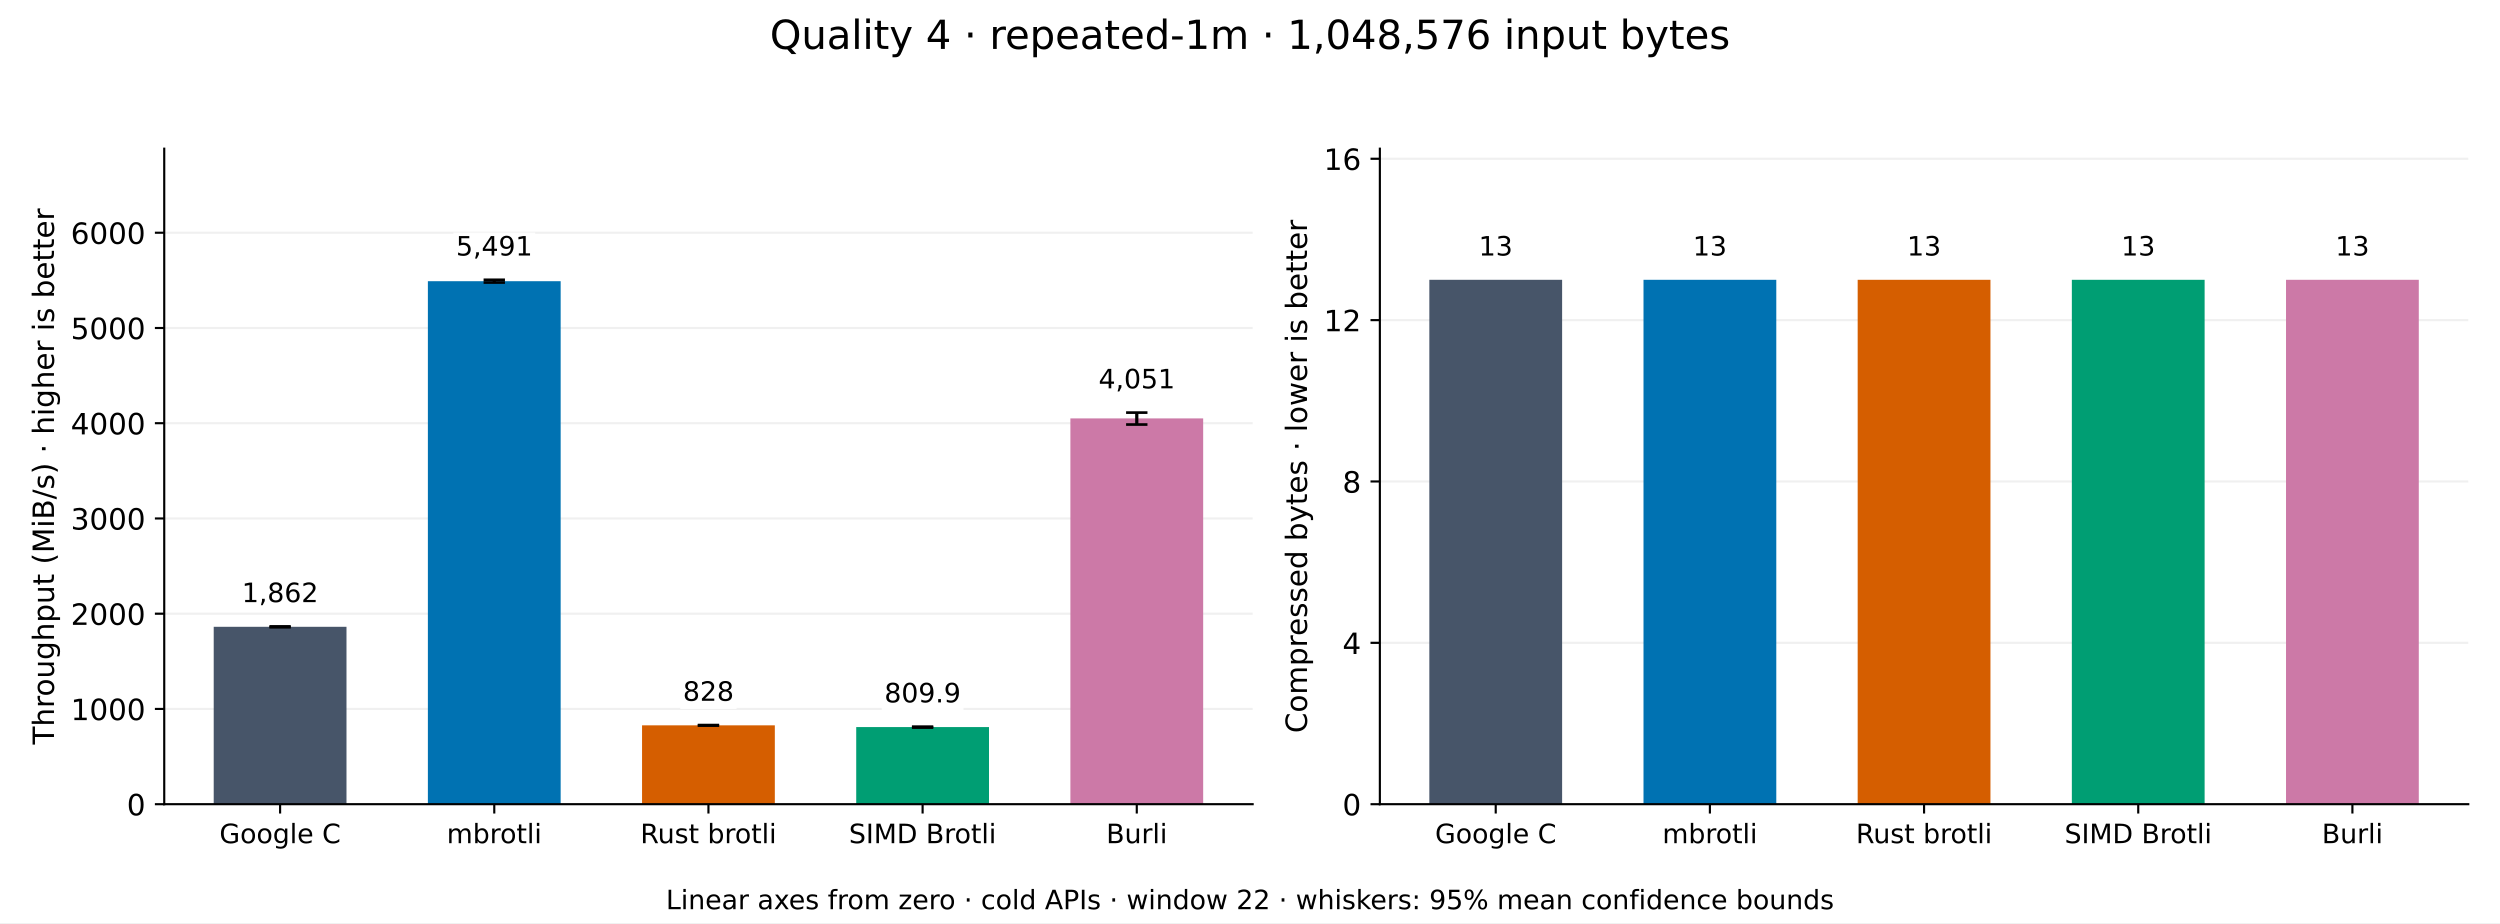
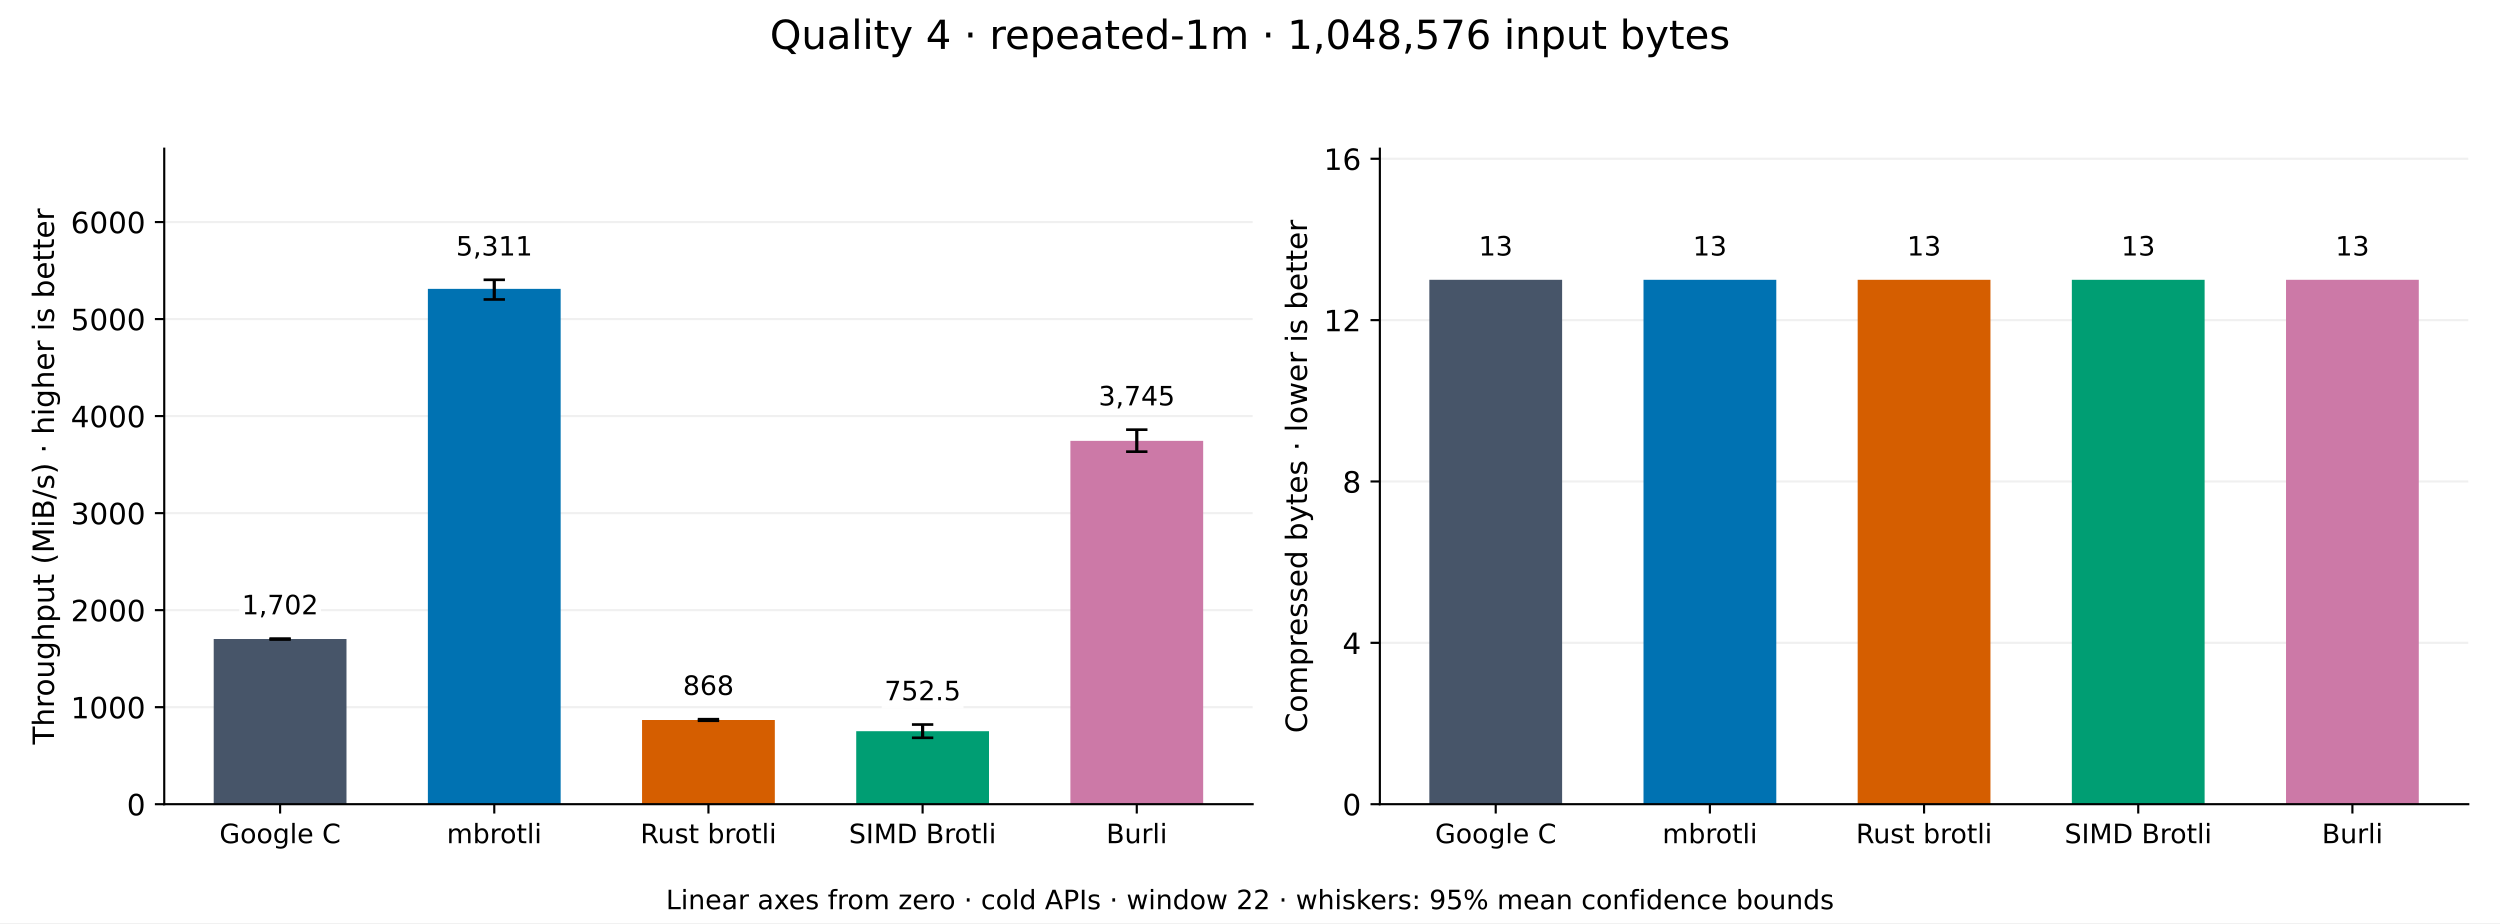
<svg xmlns="http://www.w3.org/2000/svg" xmlns:xlink="http://www.w3.org/1999/xlink" width="936pt" height="345.6pt" viewBox="0 0 936 345.6" version="1.1">
  <defs>
    <style type="text/css">*{stroke-linejoin: round; stroke-linecap: butt}</style>
  </defs>
  <g id="figure_1">
    <g id="patch_1">
      <path d="M 0 345.6 L 936 345.6 L 936 0 L 0 0 z " style="fill: #ffffff" />
    </g>
    <g id="axes_1">
      <g id="patch_2">
        <path d="M 61.49 301.088 L 468.99 301.088 L 468.99 55.666 L 61.49 55.666 z " style="fill: #ffffff" />
      </g>
      <g id="matplotlib.axis_1">
        <g id="xtick_1">
          <g id="line2d_1">
            <defs>
              <path id="m3d63aaa0ea" d="M 0 0 L 0 3.5 " style="stroke: #000000; stroke-width: 0.8" />
            </defs>
            <g>
              <use xlink:href="#m3d63aaa0ea" x="104.87" y="301.088" style="stroke: #000000; stroke-width: 0.8" />
            </g>
          </g>
          <g id="text_1">
            <text style="font-size: 10px; font-family: 'DejaVu Sans', 'Bitstream Vera Sans', 'Computer Modern Sans Serif', 'Lucida Grande', 'Verdana', 'Geneva', 'Lucid', 'Arial', 'Helvetica', 'Avant Garde', sans-serif; text-anchor: middle" x="104.87" y="315.686" transform="rotate(-0 104.8701 315.6864)">Google C</text>
          </g>
        </g>
        <g id="xtick_2">
          <g id="line2d_2">
            <g>
              <use xlink:href="#m3d63aaa0ea" x="185.055" y="301.088" style="stroke: #000000; stroke-width: 0.8" />
            </g>
          </g>
          <g id="text_2">
            <text style="font-size: 10px; font-family: 'DejaVu Sans', 'Bitstream Vera Sans', 'Computer Modern Sans Serif', 'Lucida Grande', 'Verdana', 'Geneva', 'Lucid', 'Arial', 'Helvetica', 'Avant Garde', sans-serif; text-anchor: middle" x="185.055" y="315.686" transform="rotate(-0 185.055 315.6864)">mbrotli</text>
          </g>
        </g>
        <g id="xtick_3">
          <g id="line2d_3">
            <g>
              <use xlink:href="#m3d63aaa0ea" x="265.24" y="301.088" style="stroke: #000000; stroke-width: 0.8" />
            </g>
          </g>
          <g id="text_3">
            <text style="font-size: 10px; font-family: 'DejaVu Sans', 'Bitstream Vera Sans', 'Computer Modern Sans Serif', 'Lucida Grande', 'Verdana', 'Geneva', 'Lucid', 'Arial', 'Helvetica', 'Avant Garde', sans-serif; text-anchor: middle" x="265.24" y="315.686" transform="rotate(-0 265.24 315.6864)">Rust brotli</text>
          </g>
        </g>
        <g id="xtick_4">
          <g id="line2d_4">
            <g>
              <use xlink:href="#m3d63aaa0ea" x="345.425" y="301.088" style="stroke: #000000; stroke-width: 0.8" />
            </g>
          </g>
          <g id="text_4">
            <text style="font-size: 10px; font-family: 'DejaVu Sans', 'Bitstream Vera Sans', 'Computer Modern Sans Serif', 'Lucida Grande', 'Verdana', 'Geneva', 'Lucid', 'Arial', 'Helvetica', 'Avant Garde', sans-serif; text-anchor: middle" x="345.425" y="315.686" transform="rotate(-0 345.425 315.6864)">SIMD Brotli</text>
          </g>
        </g>
        <g id="xtick_5">
          <g id="line2d_5">
            <g>
              <use xlink:href="#m3d63aaa0ea" x="425.61" y="301.088" style="stroke: #000000; stroke-width: 0.8" />
            </g>
          </g>
          <g id="text_5">
            <text style="font-size: 10px; font-family: 'DejaVu Sans', 'Bitstream Vera Sans', 'Computer Modern Sans Serif', 'Lucida Grande', 'Verdana', 'Geneva', 'Lucid', 'Arial', 'Helvetica', 'Avant Garde', sans-serif; text-anchor: middle" x="425.61" y="315.686" transform="rotate(-0 425.6099 315.6864)">Burli</text>
          </g>
        </g>
      </g>
      <g id="matplotlib.axis_2">
        <g id="ytick_1">
          <g id="line2d_6">
            <path d="M 61.49 301.088 L 468.99 301.088 " clip-path="url(#p4197ad3526)" style="fill: none; stroke: #b0b0b0; stroke-opacity: 0.18; stroke-width: 0.8; stroke-linecap: square" />
          </g>
          <g id="line2d_7">
            <defs>
              <path id="mb6c034703b" d="M 0 0 L -3.5 0 " style="stroke: #000000; stroke-width: 0.8" />
            </defs>
            <g>
              <use xlink:href="#mb6c034703b" x="61.49" y="301.088" style="stroke: #000000; stroke-width: 0.8" />
            </g>
          </g>
          <g id="text_6">
            <text style="font-size: 11px; font-family: 'DejaVu Sans', 'Bitstream Vera Sans', 'Computer Modern Sans Serif', 'Lucida Grande', 'Verdana', 'Geneva', 'Lucid', 'Arial', 'Helvetica', 'Avant Garde', sans-serif; text-anchor: end" x="54.49" y="305.267" transform="rotate(-0 54.49 305.2671)">0</text>
          </g>
        </g>
        <g id="ytick_2">
          <g id="line2d_8">
-             <path d="M 61.49 265.429 L 468.99 265.429 " clip-path="url(#p4197ad3526)" style="fill: none; stroke: #b0b0b0; stroke-opacity: 0.18; stroke-width: 0.8; stroke-linecap: square" />
+             <path d="M 61.49 264.762 L 468.99 264.762 " clip-path="url(#p4197ad3526)" style="fill: none; stroke: #b0b0b0; stroke-opacity: 0.18; stroke-width: 0.8; stroke-linecap: square" />
          </g>
          <g id="line2d_9">
            <g>
-               <use xlink:href="#mb6c034703b" x="61.49" y="265.429" style="stroke: #000000; stroke-width: 0.8" />
+               <use xlink:href="#mb6c034703b" x="61.49" y="264.762" style="stroke: #000000; stroke-width: 0.8" />
            </g>
          </g>
          <g id="text_7">
-             <text style="font-size: 11px; font-family: 'DejaVu Sans', 'Bitstream Vera Sans', 'Computer Modern Sans Serif', 'Lucida Grande', 'Verdana', 'Geneva', 'Lucid', 'Arial', 'Helvetica', 'Avant Garde', sans-serif; text-anchor: end" x="54.49" y="269.609" transform="rotate(-0 54.49 269.6085)">1000</text>
+             <text style="font-size: 11px; font-family: 'DejaVu Sans', 'Bitstream Vera Sans', 'Computer Modern Sans Serif', 'Lucida Grande', 'Verdana', 'Geneva', 'Lucid', 'Arial', 'Helvetica', 'Avant Garde', sans-serif; text-anchor: end" x="54.49" y="268.941" transform="rotate(-0 54.49 268.9412)">1000</text>
          </g>
        </g>
        <g id="ytick_3">
          <g id="line2d_10">
-             <path d="M 61.49 229.771 L 468.99 229.771 " clip-path="url(#p4197ad3526)" style="fill: none; stroke: #b0b0b0; stroke-opacity: 0.18; stroke-width: 0.8; stroke-linecap: square" />
+             <path d="M 61.49 228.436 L 468.99 228.436 " clip-path="url(#p4197ad3526)" style="fill: none; stroke: #b0b0b0; stroke-opacity: 0.18; stroke-width: 0.8; stroke-linecap: square" />
          </g>
          <g id="line2d_11">
            <g>
-               <use xlink:href="#mb6c034703b" x="61.49" y="229.771" style="stroke: #000000; stroke-width: 0.8" />
+               <use xlink:href="#mb6c034703b" x="61.49" y="228.436" style="stroke: #000000; stroke-width: 0.8" />
            </g>
          </g>
          <g id="text_8">
-             <text style="font-size: 11px; font-family: 'DejaVu Sans', 'Bitstream Vera Sans', 'Computer Modern Sans Serif', 'Lucida Grande', 'Verdana', 'Geneva', 'Lucid', 'Arial', 'Helvetica', 'Avant Garde', sans-serif; text-anchor: end" x="54.49" y="233.95" transform="rotate(-0 54.49 233.9499)">2000</text>
+             <text style="font-size: 11px; font-family: 'DejaVu Sans', 'Bitstream Vera Sans', 'Computer Modern Sans Serif', 'Lucida Grande', 'Verdana', 'Geneva', 'Lucid', 'Arial', 'Helvetica', 'Avant Garde', sans-serif; text-anchor: end" x="54.49" y="232.615" transform="rotate(-0 54.49 232.6152)">2000</text>
          </g>
        </g>
        <g id="ytick_4">
          <g id="line2d_12">
-             <path d="M 61.49 194.112 L 468.99 194.112 " clip-path="url(#p4197ad3526)" style="fill: none; stroke: #b0b0b0; stroke-opacity: 0.18; stroke-width: 0.8; stroke-linecap: square" />
+             <path d="M 61.49 192.11 L 468.99 192.11 " clip-path="url(#p4197ad3526)" style="fill: none; stroke: #b0b0b0; stroke-opacity: 0.18; stroke-width: 0.8; stroke-linecap: square" />
          </g>
          <g id="line2d_13">
            <g>
-               <use xlink:href="#mb6c034703b" x="61.49" y="194.112" style="stroke: #000000; stroke-width: 0.8" />
+               <use xlink:href="#mb6c034703b" x="61.49" y="192.11" style="stroke: #000000; stroke-width: 0.8" />
            </g>
          </g>
          <g id="text_9">
-             <text style="font-size: 11px; font-family: 'DejaVu Sans', 'Bitstream Vera Sans', 'Computer Modern Sans Serif', 'Lucida Grande', 'Verdana', 'Geneva', 'Lucid', 'Arial', 'Helvetica', 'Avant Garde', sans-serif; text-anchor: end" x="54.49" y="198.291" transform="rotate(-0 54.49 198.2912)">3000</text>
+             <text style="font-size: 11px; font-family: 'DejaVu Sans', 'Bitstream Vera Sans', 'Computer Modern Sans Serif', 'Lucida Grande', 'Verdana', 'Geneva', 'Lucid', 'Arial', 'Helvetica', 'Avant Garde', sans-serif; text-anchor: end" x="54.49" y="196.289" transform="rotate(-0 54.49 196.2893)">3000</text>
          </g>
        </g>
        <g id="ytick_5">
          <g id="line2d_14">
-             <path d="M 61.49 158.453 L 468.99 158.453 " clip-path="url(#p4197ad3526)" style="fill: none; stroke: #b0b0b0; stroke-opacity: 0.18; stroke-width: 0.8; stroke-linecap: square" />
+             <path d="M 61.49 155.784 L 468.99 155.784 " clip-path="url(#p4197ad3526)" style="fill: none; stroke: #b0b0b0; stroke-opacity: 0.18; stroke-width: 0.8; stroke-linecap: square" />
          </g>
          <g id="line2d_15">
            <g>
-               <use xlink:href="#mb6c034703b" x="61.49" y="158.453" style="stroke: #000000; stroke-width: 0.8" />
+               <use xlink:href="#mb6c034703b" x="61.49" y="155.784" style="stroke: #000000; stroke-width: 0.8" />
            </g>
          </g>
          <g id="text_10">
-             <text style="font-size: 11px; font-family: 'DejaVu Sans', 'Bitstream Vera Sans', 'Computer Modern Sans Serif', 'Lucida Grande', 'Verdana', 'Geneva', 'Lucid', 'Arial', 'Helvetica', 'Avant Garde', sans-serif; text-anchor: end" x="54.49" y="162.633" transform="rotate(-0 54.49 162.6326)">4000</text>
+             <text style="font-size: 11px; font-family: 'DejaVu Sans', 'Bitstream Vera Sans', 'Computer Modern Sans Serif', 'Lucida Grande', 'Verdana', 'Geneva', 'Lucid', 'Arial', 'Helvetica', 'Avant Garde', sans-serif; text-anchor: end" x="54.49" y="159.963" transform="rotate(-0 54.49 159.9633)">4000</text>
          </g>
        </g>
        <g id="ytick_6">
          <g id="line2d_16">
-             <path d="M 61.49 122.795 L 468.99 122.795 " clip-path="url(#p4197ad3526)" style="fill: none; stroke: #b0b0b0; stroke-opacity: 0.18; stroke-width: 0.8; stroke-linecap: square" />
+             <path d="M 61.49 119.458 L 468.99 119.458 " clip-path="url(#p4197ad3526)" style="fill: none; stroke: #b0b0b0; stroke-opacity: 0.18; stroke-width: 0.8; stroke-linecap: square" />
          </g>
          <g id="line2d_17">
            <g>
-               <use xlink:href="#mb6c034703b" x="61.49" y="122.795" style="stroke: #000000; stroke-width: 0.8" />
+               <use xlink:href="#mb6c034703b" x="61.49" y="119.458" style="stroke: #000000; stroke-width: 0.8" />
            </g>
          </g>
          <g id="text_11">
-             <text style="font-size: 11px; font-family: 'DejaVu Sans', 'Bitstream Vera Sans', 'Computer Modern Sans Serif', 'Lucida Grande', 'Verdana', 'Geneva', 'Lucid', 'Arial', 'Helvetica', 'Avant Garde', sans-serif; text-anchor: end" x="54.49" y="126.974" transform="rotate(-0 54.49 126.974)">5000</text>
+             <text style="font-size: 11px; font-family: 'DejaVu Sans', 'Bitstream Vera Sans', 'Computer Modern Sans Serif', 'Lucida Grande', 'Verdana', 'Geneva', 'Lucid', 'Arial', 'Helvetica', 'Avant Garde', sans-serif; text-anchor: end" x="54.49" y="123.637" transform="rotate(-0 54.49 123.6374)">5000</text>
          </g>
        </g>
        <g id="ytick_7">
          <g id="line2d_18">
-             <path d="M 61.49 87.136 L 468.99 87.136 " clip-path="url(#p4197ad3526)" style="fill: none; stroke: #b0b0b0; stroke-opacity: 0.18; stroke-width: 0.8; stroke-linecap: square" />
+             <path d="M 61.49 83.132 L 468.99 83.132 " clip-path="url(#p4197ad3526)" style="fill: none; stroke: #b0b0b0; stroke-opacity: 0.18; stroke-width: 0.8; stroke-linecap: square" />
          </g>
          <g id="line2d_19">
            <g>
-               <use xlink:href="#mb6c034703b" x="61.49" y="87.136" style="stroke: #000000; stroke-width: 0.8" />
+               <use xlink:href="#mb6c034703b" x="61.49" y="83.132" style="stroke: #000000; stroke-width: 0.8" />
            </g>
          </g>
          <g id="text_12">
-             <text style="font-size: 11px; font-family: 'DejaVu Sans', 'Bitstream Vera Sans', 'Computer Modern Sans Serif', 'Lucida Grande', 'Verdana', 'Geneva', 'Lucid', 'Arial', 'Helvetica', 'Avant Garde', sans-serif; text-anchor: end" x="54.49" y="91.315" transform="rotate(-0 54.49 91.31533)">6000</text>
+             <text style="font-size: 11px; font-family: 'DejaVu Sans', 'Bitstream Vera Sans', 'Computer Modern Sans Serif', 'Lucida Grande', 'Verdana', 'Geneva', 'Lucid', 'Arial', 'Helvetica', 'Avant Garde', sans-serif; text-anchor: end" x="54.49" y="87.311" transform="rotate(-0 54.49 87.3114)">6000</text>
          </g>
        </g>
        <g id="text_13">
          <text style="font-size: 11px; font-family: 'DejaVu Sans', 'Bitstream Vera Sans', 'Computer Modern Sans Serif', 'Lucida Grande', 'Verdana', 'Geneva', 'Lucid', 'Arial', 'Helvetica', 'Avant Garde', sans-serif; text-anchor: middle" x="20.207" y="178.377" transform="rotate(-90 20.20734 178.377)">Throughput (MiB/s) · higher is better</text>
        </g>
      </g>
      <g id="patch_3">
-         <path d="M 80.013 301.088 L 129.727 301.088 L 129.727 234.675 L 80.013 234.675 z " clip-path="url(#p4197ad3526)" style="fill: #475569" />
+         <path d="M 80.013 301.088 L 129.727 301.088 L 129.727 239.246 L 80.013 239.246 z " clip-path="url(#p4197ad3526)" style="fill: #475569" />
      </g>
      <g id="patch_4">
-         <path d="M 160.198 301.088 L 209.912 301.088 L 209.912 105.28 L 160.198 105.28 z " clip-path="url(#p4197ad3526)" style="fill: #0072b2" />
+         <path d="M 160.198 301.088 L 209.912 301.088 L 209.912 108.155 L 160.198 108.155 z " clip-path="url(#p4197ad3526)" style="fill: #0072b2" />
      </g>
      <g id="patch_5">
-         <path d="M 240.383 301.088 L 290.097 301.088 L 290.097 271.562 L 240.383 271.562 z " clip-path="url(#p4197ad3526)" style="fill: #d55e00" />
+         <path d="M 240.383 301.088 L 290.097 301.088 L 290.097 269.558 L 240.383 269.558 z " clip-path="url(#p4197ad3526)" style="fill: #d55e00" />
      </g>
      <g id="patch_6">
-         <path d="M 320.568 301.088 L 370.282 301.088 L 370.282 272.208 L 320.568 272.208 z " clip-path="url(#p4197ad3526)" style="fill: #009e73" />
+         <path d="M 320.568 301.088 L 370.282 301.088 L 370.282 273.752 L 320.568 273.752 z " clip-path="url(#p4197ad3526)" style="fill: #009e73" />
      </g>
      <g id="patch_7">
-         <path d="M 400.753 301.088 L 450.467 301.088 L 450.467 156.641 L 400.753 156.641 z " clip-path="url(#p4197ad3526)" style="fill: #cc79a7" />
+         <path d="M 400.753 301.088 L 450.467 301.088 L 450.467 165.055 L 400.753 165.055 z " clip-path="url(#p4197ad3526)" style="fill: #cc79a7" />
      </g>
      <g id="LineCollection_1">
-         <path d="M 104.87 234.838 L 104.87 234.516 " clip-path="url(#p4197ad3526)" style="fill: none; stroke: #000000; stroke-width: 1.2" />
-         <path d="M 185.055 105.77 L 185.055 104.75 " clip-path="url(#p4197ad3526)" style="fill: none; stroke: #000000; stroke-width: 1.2" />
-         <path d="M 265.24 271.655 L 265.24 271.459 " clip-path="url(#p4197ad3526)" style="fill: none; stroke: #000000; stroke-width: 1.2" />
-         <path d="M 345.425 272.406 L 345.425 272.057 " clip-path="url(#p4197ad3526)" style="fill: none; stroke: #000000; stroke-width: 1.2" />
-         <path d="M 425.61 158.951 L 425.61 154.484 " clip-path="url(#p4197ad3526)" style="fill: none; stroke: #000000; stroke-width: 1.2" />
+         <path d="M 104.87 239.431 L 104.87 239.08 " clip-path="url(#p4197ad3526)" style="fill: none; stroke: #000000; stroke-width: 1.2" />
+         <path d="M 185.055 112.109 L 185.055 104.75 " clip-path="url(#p4197ad3526)" style="fill: none; stroke: #000000; stroke-width: 1.2" />
+         <path d="M 265.24 269.84 L 265.24 269.266 " clip-path="url(#p4197ad3526)" style="fill: none; stroke: #000000; stroke-width: 1.2" />
+         <path d="M 345.425 276.233 L 345.425 271.272 " clip-path="url(#p4197ad3526)" style="fill: none; stroke: #000000; stroke-width: 1.2" />
+         <path d="M 425.61 169.1 L 425.61 160.866 " clip-path="url(#p4197ad3526)" style="fill: none; stroke: #000000; stroke-width: 1.2" />
      </g>
      <g id="line2d_20">
        <defs>
          <path id="ma4d3aa00d3" d="M 4 0 L -4 -0 " style="stroke: #000000" />
        </defs>
        <g clip-path="url(#p4197ad3526)">
-           <use xlink:href="#ma4d3aa00d3" x="104.87" y="234.838" style="fill: #1f77b4; stroke: #000000" />
-           <use xlink:href="#ma4d3aa00d3" x="185.055" y="105.77" style="fill: #1f77b4; stroke: #000000" />
-           <use xlink:href="#ma4d3aa00d3" x="265.24" y="271.655" style="fill: #1f77b4; stroke: #000000" />
-           <use xlink:href="#ma4d3aa00d3" x="345.425" y="272.406" style="fill: #1f77b4; stroke: #000000" />
-           <use xlink:href="#ma4d3aa00d3" x="425.61" y="158.951" style="fill: #1f77b4; stroke: #000000" />
+           <use xlink:href="#ma4d3aa00d3" x="104.87" y="239.431" style="fill: #1f77b4; stroke: #000000" />
+           <use xlink:href="#ma4d3aa00d3" x="185.055" y="112.109" style="fill: #1f77b4; stroke: #000000" />
+           <use xlink:href="#ma4d3aa00d3" x="265.24" y="269.84" style="fill: #1f77b4; stroke: #000000" />
+           <use xlink:href="#ma4d3aa00d3" x="345.425" y="276.233" style="fill: #1f77b4; stroke: #000000" />
+           <use xlink:href="#ma4d3aa00d3" x="425.61" y="169.1" style="fill: #1f77b4; stroke: #000000" />
        </g>
      </g>
      <g id="line2d_21">
        <g clip-path="url(#p4197ad3526)">
-           <use xlink:href="#ma4d3aa00d3" x="104.87" y="234.516" style="fill: #1f77b4; stroke: #000000" />
+           <use xlink:href="#ma4d3aa00d3" x="104.87" y="239.08" style="fill: #1f77b4; stroke: #000000" />
          <use xlink:href="#ma4d3aa00d3" x="185.055" y="104.75" style="fill: #1f77b4; stroke: #000000" />
-           <use xlink:href="#ma4d3aa00d3" x="265.24" y="271.459" style="fill: #1f77b4; stroke: #000000" />
-           <use xlink:href="#ma4d3aa00d3" x="345.425" y="272.057" style="fill: #1f77b4; stroke: #000000" />
-           <use xlink:href="#ma4d3aa00d3" x="425.61" y="154.484" style="fill: #1f77b4; stroke: #000000" />
+           <use xlink:href="#ma4d3aa00d3" x="265.24" y="269.266" style="fill: #1f77b4; stroke: #000000" />
+           <use xlink:href="#ma4d3aa00d3" x="345.425" y="271.272" style="fill: #1f77b4; stroke: #000000" />
+           <use xlink:href="#ma4d3aa00d3" x="425.61" y="160.866" style="fill: #1f77b4; stroke: #000000" />
        </g>
      </g>
      <g id="patch_8">
        <path d="M 61.49 301.088 L 61.49 55.666 " style="fill: none; stroke: #000000; stroke-width: 0.8; stroke-linejoin: miter; stroke-linecap: square" />
      </g>
      <g id="patch_9">
        <path d="M 61.49 301.088 L 468.99 301.088 " style="fill: none; stroke: #000000; stroke-width: 0.8; stroke-linejoin: miter; stroke-linecap: square" />
      </g>
      <g id="text_14">
        <g id="patch_10">
-           <path d="M 89.556 228.516 L 120.184 228.516 L 120.184 216.838 L 89.556 216.838 z " style="fill: #ffffff; opacity: 0.9" />
-         </g>
-         <text style="font-size: 10px; font-family: 'DejaVu Sans', 'Bitstream Vera Sans', 'Computer Modern Sans Serif', 'Lucida Grande', 'Verdana', 'Geneva', 'Lucid', 'Arial', 'Helvetica', 'Avant Garde', sans-serif; text-anchor: middle" x="104.87" y="225.436" transform="rotate(-0 104.8701 225.4361)">1,862</text>
+           <path d="M 89.556 233.08 L 120.184 233.08 L 120.184 221.402 L 89.556 221.402 z " style="fill: #ffffff; opacity: 0.9" />
+         </g>
+         <text style="font-size: 10px; font-family: 'DejaVu Sans', 'Bitstream Vera Sans', 'Computer Modern Sans Serif', 'Lucida Grande', 'Verdana', 'Geneva', 'Lucid', 'Arial', 'Helvetica', 'Avant Garde', sans-serif; text-anchor: middle" x="104.87" y="230.001" transform="rotate(-0 104.8701 230.0006)">1,702</text>
      </g>
      <g id="text_15">
        <g id="patch_11">
          <path d="M 169.741 98.75 L 200.369 98.75 L 200.369 87.072 L 169.741 87.072 z " style="fill: #ffffff; opacity: 0.9" />
        </g>
-         <text style="font-size: 10px; font-family: 'DejaVu Sans', 'Bitstream Vera Sans', 'Computer Modern Sans Serif', 'Lucida Grande', 'Verdana', 'Geneva', 'Lucid', 'Arial', 'Helvetica', 'Avant Garde', sans-serif; text-anchor: middle" x="185.055" y="95.671" transform="rotate(-0 185.055 95.67069)">5,491</text>
+         <text style="font-size: 10px; font-family: 'DejaVu Sans', 'Bitstream Vera Sans', 'Computer Modern Sans Serif', 'Lucida Grande', 'Verdana', 'Geneva', 'Lucid', 'Arial', 'Helvetica', 'Avant Garde', sans-serif; text-anchor: middle" x="185.055" y="95.671" transform="rotate(-0 185.055 95.67069)">5,311</text>
      </g>
      <g id="text_16">
        <g id="patch_12">
-           <path d="M 254.696 265.459 L 275.784 265.459 L 275.784 253.781 L 254.696 253.781 z " style="fill: #ffffff; opacity: 0.9" />
-         </g>
-         <text style="font-size: 10px; font-family: 'DejaVu Sans', 'Bitstream Vera Sans', 'Computer Modern Sans Serif', 'Lucida Grande', 'Verdana', 'Geneva', 'Lucid', 'Arial', 'Helvetica', 'Avant Garde', sans-serif; text-anchor: middle" x="265.24" y="262.38" transform="rotate(-0 265.24 262.3795)">828</text>
+           <path d="M 254.696 263.266 L 275.784 263.266 L 275.784 251.588 L 254.696 251.588 z " style="fill: #ffffff; opacity: 0.9" />
+         </g>
+         <text style="font-size: 10px; font-family: 'DejaVu Sans', 'Bitstream Vera Sans', 'Computer Modern Sans Serif', 'Lucida Grande', 'Verdana', 'Geneva', 'Lucid', 'Arial', 'Helvetica', 'Avant Garde', sans-serif; text-anchor: middle" x="265.24" y="260.186" transform="rotate(-0 265.24 260.1864)">868</text>
      </g>
      <g id="text_17">
        <g id="patch_13">
-           <path d="M 330.111 266.057 L 360.739 266.057 L 360.739 254.379 L 330.111 254.379 z " style="fill: #ffffff; opacity: 0.9" />
-         </g>
-         <text style="font-size: 10px; font-family: 'DejaVu Sans', 'Bitstream Vera Sans', 'Computer Modern Sans Serif', 'Lucida Grande', 'Verdana', 'Geneva', 'Lucid', 'Arial', 'Helvetica', 'Avant Garde', sans-serif; text-anchor: middle" x="345.425" y="262.977" transform="rotate(-0 345.425 262.9773)">809.9</text>
+           <path d="M 330.111 265.272 L 360.739 265.272 L 360.739 253.594 L 330.111 253.594 z " style="fill: #ffffff; opacity: 0.9" />
+         </g>
+         <text style="font-size: 10px; font-family: 'DejaVu Sans', 'Bitstream Vera Sans', 'Computer Modern Sans Serif', 'Lucida Grande', 'Verdana', 'Geneva', 'Lucid', 'Arial', 'Helvetica', 'Avant Garde', sans-serif; text-anchor: middle" x="345.425" y="262.193" transform="rotate(-0 345.425 262.1926)">752.5</text>
      </g>
      <g id="text_18">
        <g id="patch_14">
-           <path d="M 410.296 148.484 L 440.924 148.484 L 440.924 136.806 L 410.296 136.806 z " style="fill: #ffffff; opacity: 0.9" />
-         </g>
-         <text style="font-size: 10px; font-family: 'DejaVu Sans', 'Bitstream Vera Sans', 'Computer Modern Sans Serif', 'Lucida Grande', 'Verdana', 'Geneva', 'Lucid', 'Arial', 'Helvetica', 'Avant Garde', sans-serif; text-anchor: middle" x="425.61" y="145.405" transform="rotate(-0 425.6099 145.4048)">4,051</text>
+           <path d="M 410.296 154.866 L 440.924 154.866 L 440.924 143.188 L 410.296 143.188 z " style="fill: #ffffff; opacity: 0.9" />
+         </g>
+         <text style="font-size: 10px; font-family: 'DejaVu Sans', 'Bitstream Vera Sans', 'Computer Modern Sans Serif', 'Lucida Grande', 'Verdana', 'Geneva', 'Lucid', 'Arial', 'Helvetica', 'Avant Garde', sans-serif; text-anchor: middle" x="425.61" y="151.786" transform="rotate(-0 425.6099 151.7862)">3,745</text>
      </g>
    </g>
    <g id="axes_2">
      <g id="patch_15">
        <path d="M 516.62 301.088 L 924.12 301.088 L 924.12 55.666 L 516.62 55.666 z " style="fill: #ffffff" />
      </g>
      <g id="matplotlib.axis_3">
        <g id="xtick_6">
          <g id="line2d_22">
            <g>
              <use xlink:href="#m3d63aaa0ea" x="560" y="301.088" style="stroke: #000000; stroke-width: 0.8" />
            </g>
          </g>
          <g id="text_19">
            <text style="font-size: 10px; font-family: 'DejaVu Sans', 'Bitstream Vera Sans', 'Computer Modern Sans Serif', 'Lucida Grande', 'Verdana', 'Geneva', 'Lucid', 'Arial', 'Helvetica', 'Avant Garde', sans-serif; text-anchor: middle" x="560" y="315.686" transform="rotate(-0 560.0001 315.6864)">Google C</text>
          </g>
        </g>
        <g id="xtick_7">
          <g id="line2d_23">
            <g>
              <use xlink:href="#m3d63aaa0ea" x="640.185" y="301.088" style="stroke: #000000; stroke-width: 0.8" />
            </g>
          </g>
          <g id="text_20">
            <text style="font-size: 10px; font-family: 'DejaVu Sans', 'Bitstream Vera Sans', 'Computer Modern Sans Serif', 'Lucida Grande', 'Verdana', 'Geneva', 'Lucid', 'Arial', 'Helvetica', 'Avant Garde', sans-serif; text-anchor: middle" x="640.185" y="315.686" transform="rotate(-0 640.185 315.6864)">mbrotli</text>
          </g>
        </g>
        <g id="xtick_8">
          <g id="line2d_24">
            <g>
              <use xlink:href="#m3d63aaa0ea" x="720.37" y="301.088" style="stroke: #000000; stroke-width: 0.8" />
            </g>
          </g>
          <g id="text_21">
            <text style="font-size: 10px; font-family: 'DejaVu Sans', 'Bitstream Vera Sans', 'Computer Modern Sans Serif', 'Lucida Grande', 'Verdana', 'Geneva', 'Lucid', 'Arial', 'Helvetica', 'Avant Garde', sans-serif; text-anchor: middle" x="720.37" y="315.686" transform="rotate(-0 720.37 315.6864)">Rust brotli</text>
          </g>
        </g>
        <g id="xtick_9">
          <g id="line2d_25">
            <g>
              <use xlink:href="#m3d63aaa0ea" x="800.555" y="301.088" style="stroke: #000000; stroke-width: 0.8" />
            </g>
          </g>
          <g id="text_22">
            <text style="font-size: 10px; font-family: 'DejaVu Sans', 'Bitstream Vera Sans', 'Computer Modern Sans Serif', 'Lucida Grande', 'Verdana', 'Geneva', 'Lucid', 'Arial', 'Helvetica', 'Avant Garde', sans-serif; text-anchor: middle" x="800.555" y="315.686" transform="rotate(-0 800.555 315.6864)">SIMD Brotli</text>
          </g>
        </g>
        <g id="xtick_10">
          <g id="line2d_26">
            <g>
              <use xlink:href="#m3d63aaa0ea" x="880.74" y="301.088" style="stroke: #000000; stroke-width: 0.8" />
            </g>
          </g>
          <g id="text_23">
            <text style="font-size: 10px; font-family: 'DejaVu Sans', 'Bitstream Vera Sans', 'Computer Modern Sans Serif', 'Lucida Grande', 'Verdana', 'Geneva', 'Lucid', 'Arial', 'Helvetica', 'Avant Garde', sans-serif; text-anchor: middle" x="880.74" y="315.686" transform="rotate(-0 880.7399 315.6864)">Burli</text>
          </g>
        </g>
      </g>
      <g id="matplotlib.axis_4">
        <g id="ytick_8">
          <g id="line2d_27">
            <path d="M 516.62 301.088 L 924.12 301.088 " clip-path="url(#p87d790c929)" style="fill: none; stroke: #b0b0b0; stroke-opacity: 0.18; stroke-width: 0.8; stroke-linecap: square" />
          </g>
          <g id="line2d_28">
            <g>
              <use xlink:href="#mb6c034703b" x="516.62" y="301.088" style="stroke: #000000; stroke-width: 0.8" />
            </g>
          </g>
          <g id="text_24">
            <text style="font-size: 11px; font-family: 'DejaVu Sans', 'Bitstream Vera Sans', 'Computer Modern Sans Serif', 'Lucida Grande', 'Verdana', 'Geneva', 'Lucid', 'Arial', 'Helvetica', 'Avant Garde', sans-serif; text-anchor: end" x="509.62" y="305.267" transform="rotate(-0 509.62 305.2671)">0</text>
          </g>
        </g>
        <g id="ytick_9">
          <g id="line2d_29">
            <path d="M 516.62 240.676 L 924.12 240.676 " clip-path="url(#p87d790c929)" style="fill: none; stroke: #b0b0b0; stroke-opacity: 0.18; stroke-width: 0.8; stroke-linecap: square" />
          </g>
          <g id="line2d_30">
            <g>
              <use xlink:href="#mb6c034703b" x="516.62" y="240.676" style="stroke: #000000; stroke-width: 0.8" />
            </g>
          </g>
          <g id="text_25">
            <text style="font-size: 11px; font-family: 'DejaVu Sans', 'Bitstream Vera Sans', 'Computer Modern Sans Serif', 'Lucida Grande', 'Verdana', 'Geneva', 'Lucid', 'Arial', 'Helvetica', 'Avant Garde', sans-serif; text-anchor: end" x="509.62" y="244.856" transform="rotate(-0 509.62 244.8556)">4</text>
          </g>
        </g>
        <g id="ytick_10">
          <g id="line2d_31">
            <path d="M 516.62 180.265 L 924.12 180.265 " clip-path="url(#p87d790c929)" style="fill: none; stroke: #b0b0b0; stroke-opacity: 0.18; stroke-width: 0.8; stroke-linecap: square" />
          </g>
          <g id="line2d_32">
            <g>
              <use xlink:href="#mb6c034703b" x="516.62" y="180.265" style="stroke: #000000; stroke-width: 0.8" />
            </g>
          </g>
          <g id="text_26">
            <text style="font-size: 11px; font-family: 'DejaVu Sans', 'Bitstream Vera Sans', 'Computer Modern Sans Serif', 'Lucida Grande', 'Verdana', 'Geneva', 'Lucid', 'Arial', 'Helvetica', 'Avant Garde', sans-serif; text-anchor: end" x="509.62" y="184.444" transform="rotate(-0 509.62 184.444)">8</text>
          </g>
        </g>
        <g id="ytick_11">
          <g id="line2d_33">
            <path d="M 516.62 119.853 L 924.12 119.853 " clip-path="url(#p87d790c929)" style="fill: none; stroke: #b0b0b0; stroke-opacity: 0.18; stroke-width: 0.8; stroke-linecap: square" />
          </g>
          <g id="line2d_34">
            <g>
              <use xlink:href="#mb6c034703b" x="516.62" y="119.853" style="stroke: #000000; stroke-width: 0.8" />
            </g>
          </g>
          <g id="text_27">
            <text style="font-size: 11px; font-family: 'DejaVu Sans', 'Bitstream Vera Sans', 'Computer Modern Sans Serif', 'Lucida Grande', 'Verdana', 'Geneva', 'Lucid', 'Arial', 'Helvetica', 'Avant Garde', sans-serif; text-anchor: end" x="509.62" y="124.032" transform="rotate(-0 509.62 124.0324)">12</text>
          </g>
        </g>
        <g id="ytick_12">
          <g id="line2d_35">
            <path d="M 516.62 59.442 L 924.12 59.442 " clip-path="url(#p87d790c929)" style="fill: none; stroke: #b0b0b0; stroke-opacity: 0.18; stroke-width: 0.8; stroke-linecap: square" />
          </g>
          <g id="line2d_36">
            <g>
              <use xlink:href="#mb6c034703b" x="516.62" y="59.442" style="stroke: #000000; stroke-width: 0.8" />
            </g>
          </g>
          <g id="text_28">
            <text style="font-size: 11px; font-family: 'DejaVu Sans', 'Bitstream Vera Sans', 'Computer Modern Sans Serif', 'Lucida Grande', 'Verdana', 'Geneva', 'Lucid', 'Arial', 'Helvetica', 'Avant Garde', sans-serif; text-anchor: end" x="509.62" y="63.621" transform="rotate(-0 509.62 63.62083)">16</text>
          </g>
        </g>
        <g id="text_29">
          <text style="font-size: 11px; font-family: 'DejaVu Sans', 'Bitstream Vera Sans', 'Computer Modern Sans Serif', 'Lucida Grande', 'Verdana', 'Geneva', 'Lucid', 'Arial', 'Helvetica', 'Avant Garde', sans-serif; text-anchor: middle" x="489.335" y="178.377" transform="rotate(-90 489.3348 178.377)">Compressed bytes · lower is better</text>
        </g>
      </g>
      <g id="patch_16">
        <path d="M 535.143 301.088 L 584.857 301.088 L 584.857 104.75 L 535.143 104.75 z " clip-path="url(#p87d790c929)" style="fill: #475569" />
      </g>
      <g id="patch_17">
        <path d="M 615.328 301.088 L 665.042 301.088 L 665.042 104.75 L 615.328 104.75 z " clip-path="url(#p87d790c929)" style="fill: #0072b2" />
      </g>
      <g id="patch_18">
        <path d="M 695.513 301.088 L 745.227 301.088 L 745.227 104.75 L 695.513 104.75 z " clip-path="url(#p87d790c929)" style="fill: #d55e00" />
      </g>
      <g id="patch_19">
        <path d="M 775.698 301.088 L 825.412 301.088 L 825.412 104.75 L 775.698 104.75 z " clip-path="url(#p87d790c929)" style="fill: #009e73" />
      </g>
      <g id="patch_20">
        <path d="M 855.883 301.088 L 905.597 301.088 L 905.597 104.75 L 855.883 104.75 z " clip-path="url(#p87d790c929)" style="fill: #cc79a7" />
      </g>
      <g id="patch_21">
        <path d="M 516.62 301.088 L 516.62 55.666 " style="fill: none; stroke: #000000; stroke-width: 0.8; stroke-linejoin: miter; stroke-linecap: square" />
      </g>
      <g id="patch_22">
        <path d="M 516.62 301.088 L 924.12 301.088 " style="fill: none; stroke: #000000; stroke-width: 0.8; stroke-linejoin: miter; stroke-linecap: square" />
      </g>
      <g id="text_30">
        <g id="patch_23">
          <path d="M 552.638 98.75 L 567.363 98.75 L 567.363 87.072 L 552.638 87.072 z " style="fill: #ffffff; opacity: 0.9" />
        </g>
        <text style="font-size: 10px; font-family: 'DejaVu Sans', 'Bitstream Vera Sans', 'Computer Modern Sans Serif', 'Lucida Grande', 'Verdana', 'Geneva', 'Lucid', 'Arial', 'Helvetica', 'Avant Garde', sans-serif; text-anchor: middle" x="560" y="95.671" transform="rotate(-0 560.0001 95.67069)">13</text>
      </g>
      <g id="text_31">
        <g id="patch_24">
          <path d="M 632.823 98.75 L 647.548 98.75 L 647.548 87.072 L 632.823 87.072 z " style="fill: #ffffff; opacity: 0.9" />
        </g>
        <text style="font-size: 10px; font-family: 'DejaVu Sans', 'Bitstream Vera Sans', 'Computer Modern Sans Serif', 'Lucida Grande', 'Verdana', 'Geneva', 'Lucid', 'Arial', 'Helvetica', 'Avant Garde', sans-serif; text-anchor: middle" x="640.185" y="95.671" transform="rotate(-0 640.185 95.67069)">13</text>
      </g>
      <g id="text_32">
        <g id="patch_25">
          <path d="M 713.008 98.75 L 727.732 98.75 L 727.732 87.072 L 713.008 87.072 z " style="fill: #ffffff; opacity: 0.9" />
        </g>
        <text style="font-size: 10px; font-family: 'DejaVu Sans', 'Bitstream Vera Sans', 'Computer Modern Sans Serif', 'Lucida Grande', 'Verdana', 'Geneva', 'Lucid', 'Arial', 'Helvetica', 'Avant Garde', sans-serif; text-anchor: middle" x="720.37" y="95.671" transform="rotate(-0 720.37 95.67069)">13</text>
      </g>
      <g id="text_33">
        <g id="patch_26">
          <path d="M 793.192 98.75 L 807.917 98.75 L 807.917 87.072 L 793.192 87.072 z " style="fill: #ffffff; opacity: 0.9" />
        </g>
        <text style="font-size: 10px; font-family: 'DejaVu Sans', 'Bitstream Vera Sans', 'Computer Modern Sans Serif', 'Lucida Grande', 'Verdana', 'Geneva', 'Lucid', 'Arial', 'Helvetica', 'Avant Garde', sans-serif; text-anchor: middle" x="800.555" y="95.671" transform="rotate(-0 800.555 95.67069)">13</text>
      </g>
      <g id="text_34">
        <g id="patch_27">
          <path d="M 873.377 98.75 L 888.102 98.75 L 888.102 87.072 L 873.377 87.072 z " style="fill: #ffffff; opacity: 0.9" />
        </g>
        <text style="font-size: 10px; font-family: 'DejaVu Sans', 'Bitstream Vera Sans', 'Computer Modern Sans Serif', 'Lucida Grande', 'Verdana', 'Geneva', 'Lucid', 'Arial', 'Helvetica', 'Avant Garde', sans-serif; text-anchor: middle" x="880.74" y="95.671" transform="rotate(-0 880.7399 95.67069)">13</text>
      </g>
    </g>
    <g id="text_35">
      <text style="font-size: 15px; font-family: 'DejaVu Sans', 'Bitstream Vera Sans', 'Computer Modern Sans Serif', 'Lucida Grande', 'Verdana', 'Geneva', 'Lucid', 'Arial', 'Helvetica', 'Avant Garde', sans-serif; text-anchor: middle" x="468" y="18.31" transform="rotate(-0 468 18.30966)">Quality 4 · repeated-1m · 1,048,576 input bytes</text>
    </g>
    <g id="text_36">
      <text style="font-size: 10px; font-family: 'DejaVu Sans', 'Bitstream Vera Sans', 'Computer Modern Sans Serif', 'Lucida Grande', 'Verdana', 'Geneva', 'Lucid', 'Arial', 'Helvetica', 'Avant Garde', sans-serif; text-anchor: middle" x="468" y="340.416" transform="rotate(-0 468 340.416)">Linear axes from zero · cold APIs · window 22 · whiskers: 95% mean confidence bounds</text>
    </g>
  </g>
  <defs>
    <clipPath id="p4197ad3526">
      <rect x="61.49" y="55.666" width="407.5" height="245.422" />
    </clipPath>
    <clipPath id="p87d790c929">
      <rect x="516.62" y="55.666" width="407.5" height="245.422" />
    </clipPath>
  </defs>
</svg>
